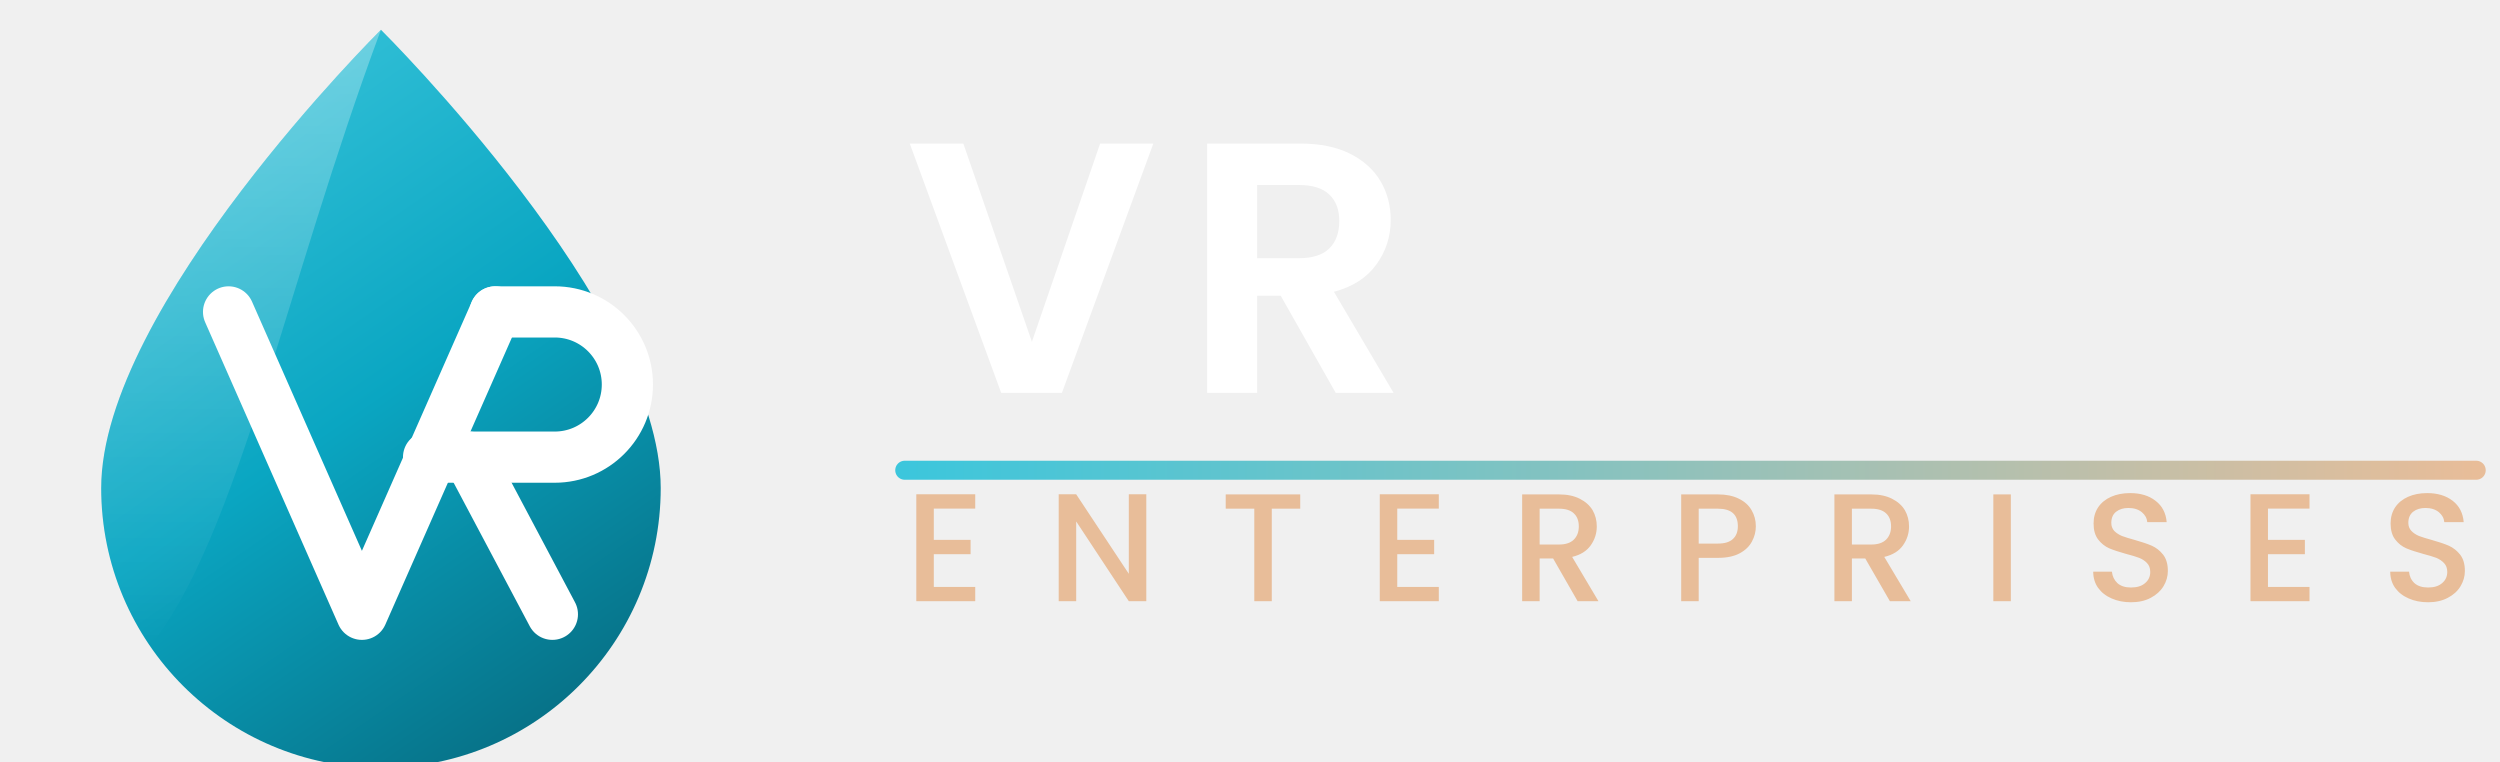
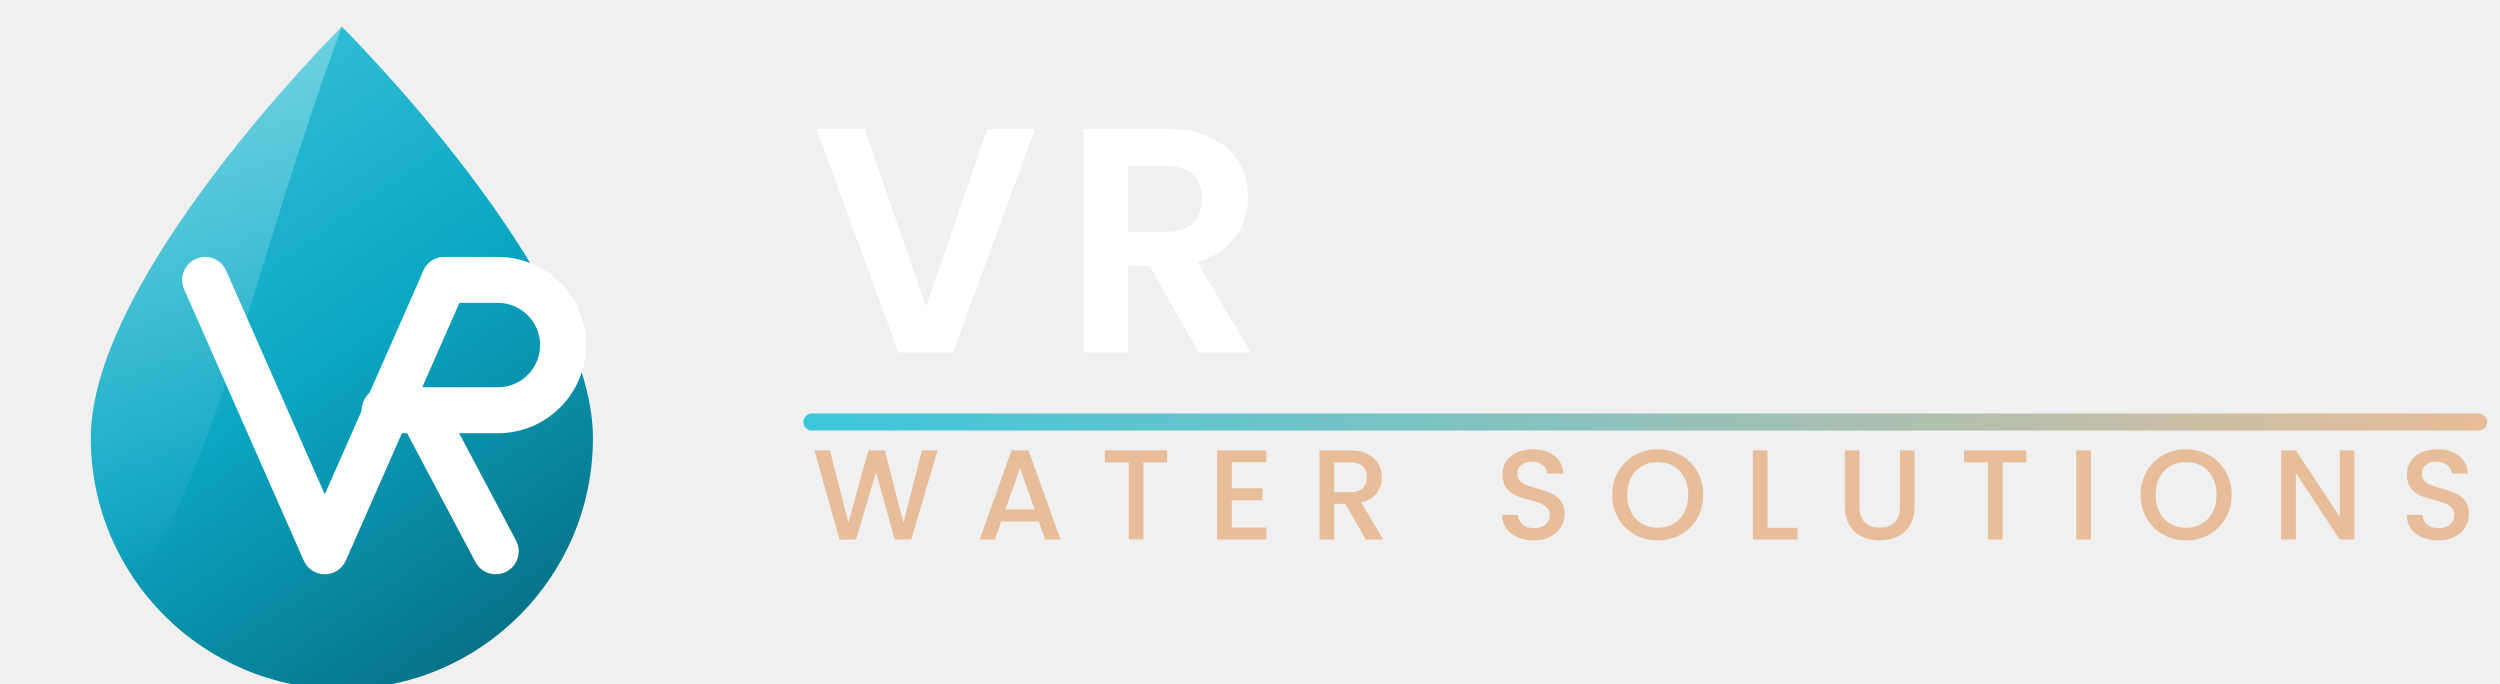
- <svg xmlns="http://www.w3.org/2000/svg" viewBox="0 0 210 64" width="420" height="128" role="img" aria-label="VR Enterprises">
+ <svg xmlns="http://www.w3.org/2000/svg" viewBox="0 0 234 64" width="468" height="128" role="img" aria-label="VR Water Solutions">
  <g>
    <defs>
      <linearGradient id="vrlg" x1="12" y1="4" x2="52" y2="62" gradientUnits="userSpaceOnUse">
        <stop offset="0" stop-color="#3CC6DC" />
        <stop offset="0.5" stop-color="#0AA6C2" />
        <stop offset="1" stop-color="#066A7F" />
      </linearGradient>
      <linearGradient id="vrls" x1="0" y1="0" x2="0" y2="1">
        <stop offset="0" stop-color="#fff" stop-opacity=".30" />
        <stop offset="1" stop-color="#fff" stop-opacity="0" />
      </linearGradient>
    </defs>
    <path d="M32 2.5C32 2.5 8.5 25.8 8.5 41a23.5 23.5 0 0 0 47 0C55.5 25.8 32 2.5 32 2.5Z" fill="url(#vrlg)" />
    <path d="M32 2.5C32 2.5 8.5 25.8 8.5 41a23.5 23.5 0 0 0 4.1 13.3C20 45 24 24 32 2.5Z" fill="url(#vrls)" />
    <g fill="none" stroke="#fff" stroke-width="4.3" stroke-linecap="round" stroke-linejoin="round">
      <path d="M19.2 26.2 30.4 51.6 41.6 26.2" />
      <path d="M41.6 26.2H46.6a6.1 6.1 0 0 1 0 12.2H36" />
      <path d="M39.4 38.4 46.4 51.6" />
    </g>
  </g>
  <path d="M92.41 12.06L96.88 12.06L89.20 33L84.10 33L76.42 12.06L80.92 12.06L86.68 28.71L92.41 12.06ZM117.06 33L112.20 33L107.58 24.84L105.60 24.84L105.60 33L101.40 33L101.40 12.06L109.26 12.06Q111.69 12.06 113.40 12.91Q115.11 13.77 115.97 15.23Q116.82 16.68 116.82 18.48L116.82 18.48Q116.82 20.55 115.62 22.21Q114.42 23.88 112.05 24.51L112.05 24.51L117.06 33ZM105.60 15.54L105.60 21.69L109.11 21.69Q110.82 21.69 111.66 20.87Q112.50 20.04 112.50 18.57L112.50 18.57Q112.50 17.13 111.66 16.34Q110.82 15.54 109.11 15.54L109.11 15.54L105.60 15.54Z" fill="#FFFFFF" />
-   <path d="M81.92 42.72L78.44 42.72L78.44 45.35L81.53 45.35L81.53 46.55L78.44 46.55L78.44 49.30L81.92 49.30L81.92 50.50L76.97 50.50L76.97 41.52L81.92 41.52L81.92 42.72ZM96.29 41.52L96.29 50.50L94.82 50.50L90.40 43.80L90.40 50.50L88.93 50.50L88.93 41.52L90.40 41.52L94.82 48.20L94.82 41.52L96.29 41.52ZM102.96 41.53L109.22 41.53L109.22 42.73L106.83 42.73L106.83 50.50L105.36 50.50L105.36 42.73L102.96 42.73L102.96 41.53ZM120.86 42.72L117.37 42.72L117.37 45.35L120.47 45.35L120.47 46.55L117.37 46.55L117.37 49.30L120.86 49.30L120.86 50.50L115.90 50.50L115.90 41.52L120.86 41.52L120.86 42.72ZM134.27 50.50L132.52 50.50L130.46 46.91L129.33 46.91L129.33 50.50L127.86 50.50L127.86 41.53L130.96 41.53Q131.99 41.53 132.71 41.90Q133.42 42.26 133.78 42.86Q134.13 43.47 134.13 44.22L134.13 44.22Q134.13 45.09 133.62 45.81Q133.11 46.53 132.06 46.78L132.06 46.78L134.27 50.50ZM129.33 42.73L129.33 45.74L130.96 45.74Q131.78 45.74 132.20 45.33Q132.62 44.91 132.62 44.22L132.62 44.22Q132.62 43.52 132.21 43.13Q131.80 42.73 130.96 42.73L130.96 42.73L129.33 42.73ZM147.49 44.20Q147.49 44.89 147.16 45.49Q146.84 46.10 146.13 46.48Q145.42 46.86 144.31 46.86L144.31 46.86L142.69 46.86L142.69 50.50L141.22 50.50L141.22 41.53L144.31 41.53Q145.34 41.53 146.06 41.89Q146.78 42.24 147.13 42.85Q147.49 43.46 147.49 44.20L147.49 44.20ZM144.31 45.66Q145.15 45.66 145.56 45.28Q145.98 44.90 145.98 44.20L145.98 44.20Q145.98 42.73 144.31 42.73L144.31 42.73L142.69 42.73L142.69 45.66L144.31 45.66ZM160.50 50.50L158.75 50.50L156.68 46.91L155.56 46.91L155.56 50.50L154.09 50.50L154.09 41.53L157.19 41.53Q158.22 41.53 158.94 41.90Q159.65 42.26 160.01 42.86Q160.36 43.47 160.36 44.22L160.36 44.22Q160.36 45.09 159.85 45.81Q159.34 46.53 158.28 46.78L158.28 46.78L160.50 50.50ZM155.56 42.73L155.56 45.74L157.19 45.74Q158.01 45.74 158.43 45.33Q158.85 44.91 158.85 44.22L158.85 44.22Q158.85 43.52 158.44 43.13Q158.03 42.73 157.19 42.73L157.19 42.73L155.56 42.73ZM167.44 41.53L168.91 41.53L168.91 50.50L167.44 50.50L167.44 41.53ZM179.00 50.59Q178.10 50.59 177.38 50.27Q176.66 49.96 176.24 49.38Q175.83 48.80 175.83 48.02L175.83 48.02L177.40 48.02Q177.46 48.60 177.86 48.98Q178.27 49.35 179.00 49.35L179.00 49.35Q179.77 49.35 180.19 48.98Q180.62 48.62 180.62 48.04L180.62 48.04Q180.62 47.58 180.35 47.30Q180.09 47.02 179.69 46.86Q179.30 46.71 178.60 46.53L178.60 46.53Q177.73 46.29 177.18 46.06Q176.63 45.82 176.24 45.31Q175.86 44.81 175.86 43.97L175.86 43.97Q175.86 43.20 176.24 42.62Q176.63 42.04 177.33 41.73Q178.02 41.42 178.94 41.42L178.94 41.42Q180.24 41.42 181.07 42.07Q181.91 42.72 182.00 43.86L182.00 43.86L180.37 43.86Q180.33 43.37 179.91 43.02Q179.48 42.67 178.78 42.67L178.78 42.67Q178.15 42.67 177.75 42.99Q177.35 43.31 177.35 43.92L177.35 43.92Q177.35 44.33 177.60 44.60Q177.86 44.86 178.24 45.02Q178.63 45.17 179.30 45.35L179.30 45.35Q180.19 45.60 180.75 45.84Q181.31 46.09 181.71 46.60Q182.10 47.11 182.10 47.96L182.10 47.96Q182.10 48.64 181.73 49.25Q181.36 49.85 180.66 50.22Q179.96 50.59 179.00 50.59L179.00 50.59ZM194.00 42.72L190.51 42.72L190.51 45.35L193.61 45.35L193.61 46.55L190.51 46.55L190.51 49.30L194.00 49.30L194.00 50.50L189.04 50.50L189.04 41.52L194.00 41.52L194.00 42.72ZM203.96 50.59Q203.05 50.59 202.33 50.27Q201.61 49.96 201.19 49.38Q200.78 48.80 200.78 48.02L200.78 48.02L202.36 48.02Q202.41 48.60 202.81 48.98Q203.22 49.35 203.96 49.35L203.96 49.35Q204.72 49.35 205.14 48.98Q205.57 48.62 205.57 48.04L205.57 48.04Q205.57 47.58 205.30 47.30Q205.04 47.02 204.65 46.86Q204.25 46.71 203.56 46.53L203.56 46.53Q202.68 46.29 202.13 46.06Q201.58 45.82 201.19 45.31Q200.81 44.81 200.81 43.97L200.81 43.97Q200.81 43.20 201.19 42.62Q201.58 42.04 202.28 41.73Q202.97 41.42 203.89 41.42L203.89 41.42Q205.19 41.42 206.03 42.07Q206.86 42.72 206.95 43.86L206.95 43.86L205.32 43.86Q205.28 43.37 204.86 43.02Q204.43 42.67 203.74 42.67L203.74 42.67Q203.10 42.67 202.70 42.99Q202.30 43.31 202.30 43.92L202.30 43.92Q202.30 44.33 202.56 44.60Q202.81 44.86 203.19 45.02Q203.58 45.17 204.25 45.35L204.25 45.35Q205.14 45.60 205.70 45.84Q206.26 46.09 206.66 46.60Q207.05 47.11 207.05 47.96L207.05 47.96Q207.05 48.64 206.68 49.25Q206.32 49.85 205.61 50.22Q204.91 50.59 203.96 50.59L203.96 50.59Z" fill="#E8BD99" />
-   <path d="M76 39.5h132" stroke="url(#vrlu)" stroke-width="1.6" stroke-linecap="round" />
+   <path d="M86.30 42.16L87.76 42.16L85.29 50.50L83.74 50.50L81.99 44.19L80.13 50.50L78.59 50.51L76.23 42.16L77.68 42.16L79.41 48.95L81.28 42.16L82.82 42.16L84.56 48.92L86.30 42.16ZM97.82 50.50L97.22 48.80L93.72 48.80L93.12 50.50L91.70 50.50L94.68 42.15L96.27 42.15L99.26 50.50L97.82 50.50ZM94.11 47.68L96.83 47.68L95.48 43.80L94.11 47.68ZM103.42 42.16L109.24 42.16L109.24 43.28L107.02 43.28L107.02 50.50L105.65 50.50L105.65 43.28L103.42 43.28L103.42 42.16ZM118.53 43.26L115.29 43.26L115.29 45.71L118.17 45.71L118.17 46.83L115.29 46.83L115.29 49.38L118.53 49.38L118.53 50.50L113.92 50.50L113.92 42.15L118.53 42.15L118.53 43.26ZM129.47 50.50L127.84 50.50L125.92 47.16L124.88 47.16L124.88 50.50L123.51 50.50L123.51 42.16L126.39 42.16Q127.35 42.16 128.01 42.50Q128.68 42.83 129.01 43.40Q129.34 43.96 129.34 44.66L129.34 44.66Q129.34 45.47 128.87 46.14Q128.39 46.80 127.41 47.04L127.41 47.04L129.47 50.50ZM124.88 43.28L124.88 46.07L126.39 46.07Q127.16 46.07 127.55 45.69Q127.94 45.30 127.94 44.66L127.94 44.66Q127.94 44.01 127.55 43.64Q127.17 43.28 126.39 43.28L126.39 43.28L124.88 43.28ZM143.56 50.58Q142.72 50.58 142.05 50.29Q141.38 50.00 140.99 49.46Q140.61 48.92 140.61 48.20L140.61 48.20L142.07 48.20Q142.12 48.74 142.50 49.08Q142.88 49.43 143.56 49.43L143.56 49.43Q144.27 49.43 144.66 49.09Q145.06 48.75 145.06 48.21L145.06 48.21Q145.06 47.79 144.81 47.52Q144.57 47.26 144.20 47.12Q143.84 46.97 143.19 46.80L143.19 46.80Q142.37 46.59 141.86 46.37Q141.35 46.14 140.99 45.68Q140.63 45.21 140.63 44.43L140.63 44.43Q140.63 43.71 140.99 43.17Q141.35 42.63 142 42.34Q142.65 42.05 143.50 42.05L143.50 42.05Q144.71 42.05 145.49 42.66Q146.26 43.26 146.34 44.32L146.34 44.32L144.83 44.32Q144.80 43.86 144.40 43.54Q144.00 43.22 143.36 43.22L143.36 43.22Q142.77 43.22 142.40 43.52Q142.02 43.82 142.02 44.38L142.02 44.38Q142.02 44.76 142.26 45.01Q142.49 45.26 142.85 45.40Q143.21 45.54 143.84 45.71L143.84 45.71Q144.66 45.94 145.19 46.17Q145.71 46.40 146.07 46.87Q146.44 47.34 146.44 48.14L146.44 48.14Q146.44 48.77 146.10 49.34Q145.76 49.90 145.10 50.24Q144.45 50.58 143.56 50.58L143.56 50.58ZM155.16 50.58Q154 50.58 153.02 50.04Q152.04 49.49 151.47 48.51Q150.90 47.54 150.90 46.31L150.90 46.31Q150.90 45.09 151.47 44.12Q152.04 43.14 153.02 42.60Q154 42.05 155.16 42.05L155.16 42.05Q156.34 42.05 157.32 42.60Q158.30 43.14 158.86 44.12Q159.42 45.09 159.42 46.31L159.42 46.31Q159.42 47.54 158.86 48.51Q158.30 49.49 157.32 50.04Q156.34 50.58 155.16 50.58L155.16 50.58ZM155.16 49.40Q155.99 49.40 156.64 49.02Q157.29 48.64 157.65 47.94Q158.02 47.24 158.02 46.31L158.02 46.31Q158.02 45.39 157.65 44.69Q157.29 44.00 156.64 43.62Q155.99 43.25 155.16 43.25L155.16 43.25Q154.34 43.25 153.69 43.62Q153.04 44.00 152.67 44.69Q152.31 45.39 152.31 46.31L152.31 46.31Q152.31 47.24 152.67 47.94Q153.04 48.64 153.69 49.02Q154.34 49.40 155.16 49.40L155.16 49.40ZM165.44 42.16L165.44 49.40L168.26 49.40L168.26 50.50L164.07 50.50L164.07 42.16L165.44 42.16ZM172.68 42.16L174.05 42.16L174.05 47.48Q174.05 48.42 174.55 48.90Q175.05 49.38 175.94 49.38L175.94 49.38Q176.84 49.38 177.33 48.90Q177.83 48.42 177.83 47.48L177.83 47.48L177.83 42.16L179.20 42.16L179.20 47.45Q179.20 48.47 178.76 49.18Q178.31 49.89 177.57 50.24Q176.82 50.58 175.92 50.58L175.92 50.58Q175.02 50.58 174.29 50.24Q173.55 49.89 173.12 49.18Q172.68 48.47 172.68 47.45L172.68 47.45L172.68 42.16ZM183.84 42.16L189.66 42.16L189.66 43.28L187.44 43.28L187.44 50.50L186.08 50.50L186.08 43.28L183.84 43.28L183.84 42.16ZM194.34 42.16L195.71 42.16L195.71 50.50L194.34 50.50L194.34 42.16ZM204.62 50.58Q203.45 50.58 202.47 50.04Q201.50 49.49 200.93 48.51Q200.36 47.54 200.36 46.31L200.36 46.31Q200.36 45.09 200.93 44.12Q201.50 43.14 202.47 42.60Q203.45 42.05 204.62 42.05L204.62 42.05Q205.79 42.05 206.77 42.60Q207.75 43.14 208.31 44.12Q208.88 45.09 208.88 46.31L208.88 46.31Q208.88 47.54 208.31 48.51Q207.75 49.49 206.77 50.04Q205.79 50.58 204.62 50.58L204.62 50.58ZM204.62 49.40Q205.44 49.40 206.09 49.02Q206.74 48.64 207.11 47.94Q207.47 47.24 207.47 46.31L207.47 46.31Q207.47 45.39 207.11 44.69Q206.74 44.00 206.09 43.62Q205.44 43.25 204.62 43.25L204.62 43.25Q203.79 43.25 203.14 43.62Q202.49 44.00 202.13 44.69Q201.76 45.39 201.76 46.31L201.76 46.31Q201.76 47.24 202.13 47.94Q202.49 48.64 203.14 49.02Q203.79 49.40 204.62 49.40L204.62 49.40ZM220.37 42.15L220.37 50.50L219.00 50.50L214.89 44.27L214.89 50.50L213.52 50.50L213.52 42.15L214.89 42.15L219.00 48.36L219.00 42.15L220.37 42.15ZM228.22 50.58Q227.38 50.58 226.71 50.29Q226.04 50.00 225.65 49.46Q225.27 48.92 225.27 48.20L225.27 48.20L226.73 48.20Q226.78 48.74 227.16 49.08Q227.54 49.43 228.22 49.43L228.22 49.43Q228.93 49.43 229.32 49.09Q229.72 48.75 229.72 48.21L229.72 48.21Q229.72 47.79 229.47 47.52Q229.23 47.26 228.86 47.12Q228.50 46.97 227.85 46.80L227.85 46.80Q227.03 46.59 226.52 46.37Q226.01 46.14 225.65 45.68Q225.29 45.21 225.29 44.43L225.29 44.43Q225.29 43.71 225.65 43.17Q226.01 42.63 226.66 42.34Q227.31 42.05 228.16 42.05L228.16 42.05Q229.37 42.05 230.15 42.66Q230.92 43.26 231.00 44.32L231.00 44.32L229.49 44.32Q229.46 43.86 229.06 43.54Q228.66 43.22 228.02 43.22L228.02 43.22Q227.43 43.22 227.06 43.52Q226.68 43.82 226.68 44.38L226.68 44.38Q226.68 44.76 226.92 45.01Q227.15 45.26 227.51 45.40Q227.87 45.54 228.50 45.71L228.50 45.71Q229.32 45.94 229.85 46.17Q230.37 46.40 230.73 46.87Q231.10 47.34 231.10 48.14L231.10 48.14Q231.10 48.77 230.76 49.34Q230.42 49.90 229.76 50.24Q229.11 50.58 228.22 50.58L228.22 50.58Z" fill="#E8BD99" />
+   <path d="M76 39.5h156" stroke="url(#vrlu)" stroke-width="1.6" stroke-linecap="round" />
  <defs>
-     <linearGradient id="vrlu" gradientUnits="userSpaceOnUse" x1="76" x2="208" y1="0" y2="0">
+     <linearGradient id="vrlu" gradientUnits="userSpaceOnUse" x1="76" x2="232" y1="0" y2="0">
      <stop offset="0" stop-color="#3CC6DC" />
      <stop offset="1" stop-color="#E8BD99" />
    </linearGradient>
  </defs>
</svg>
